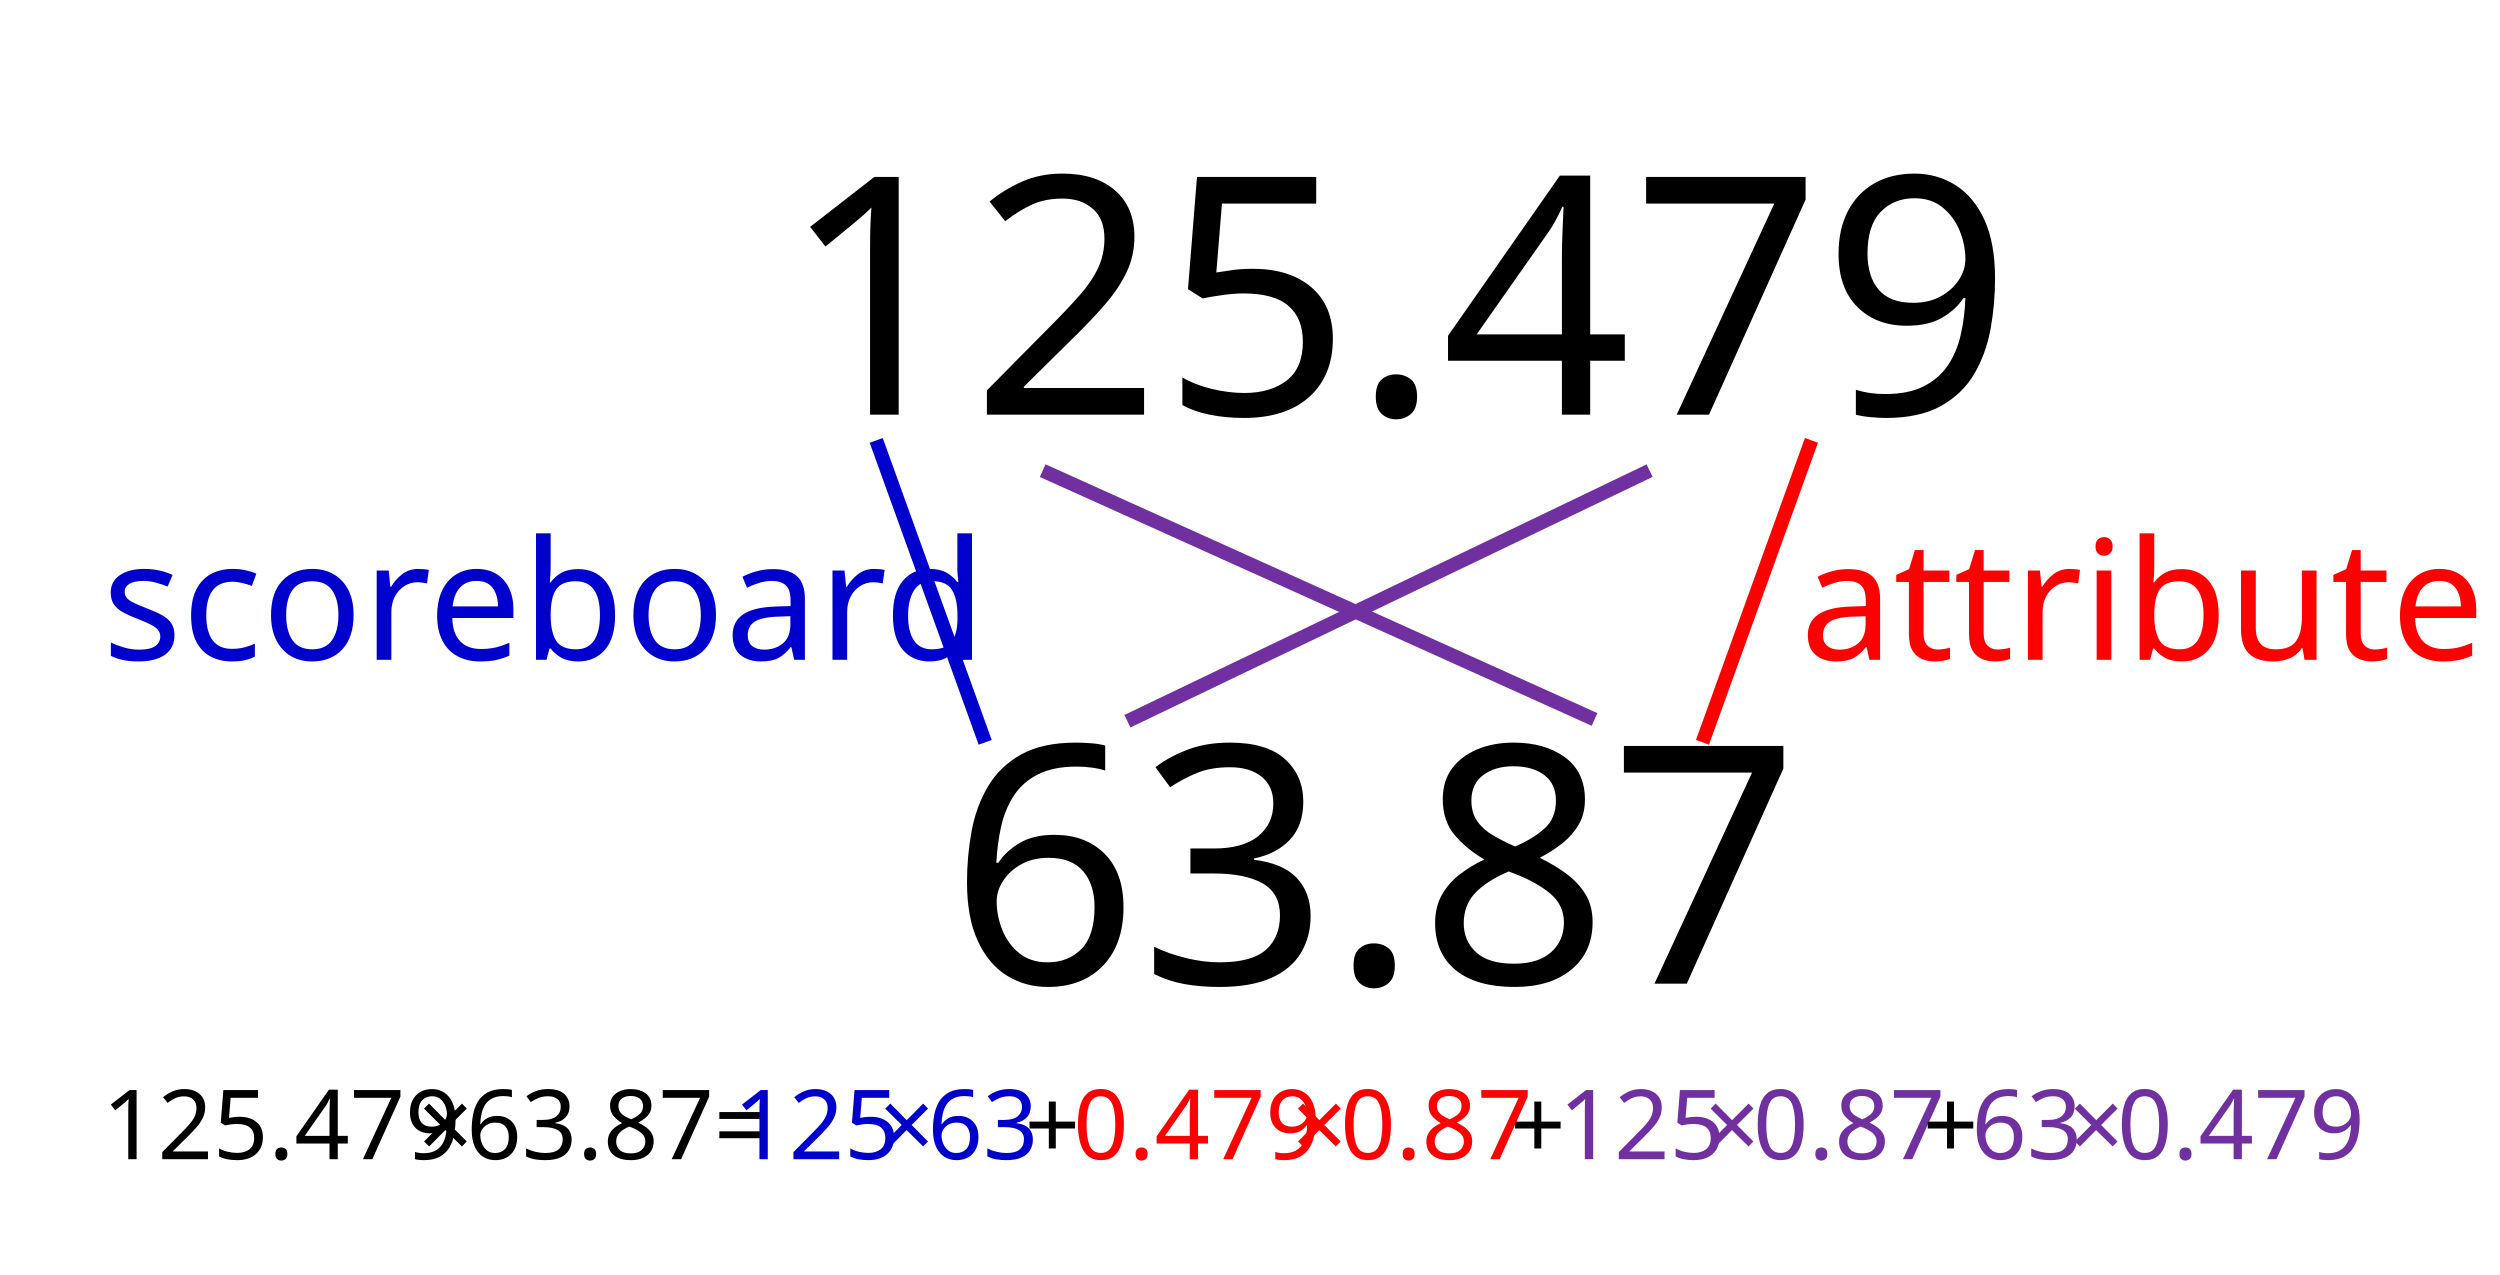
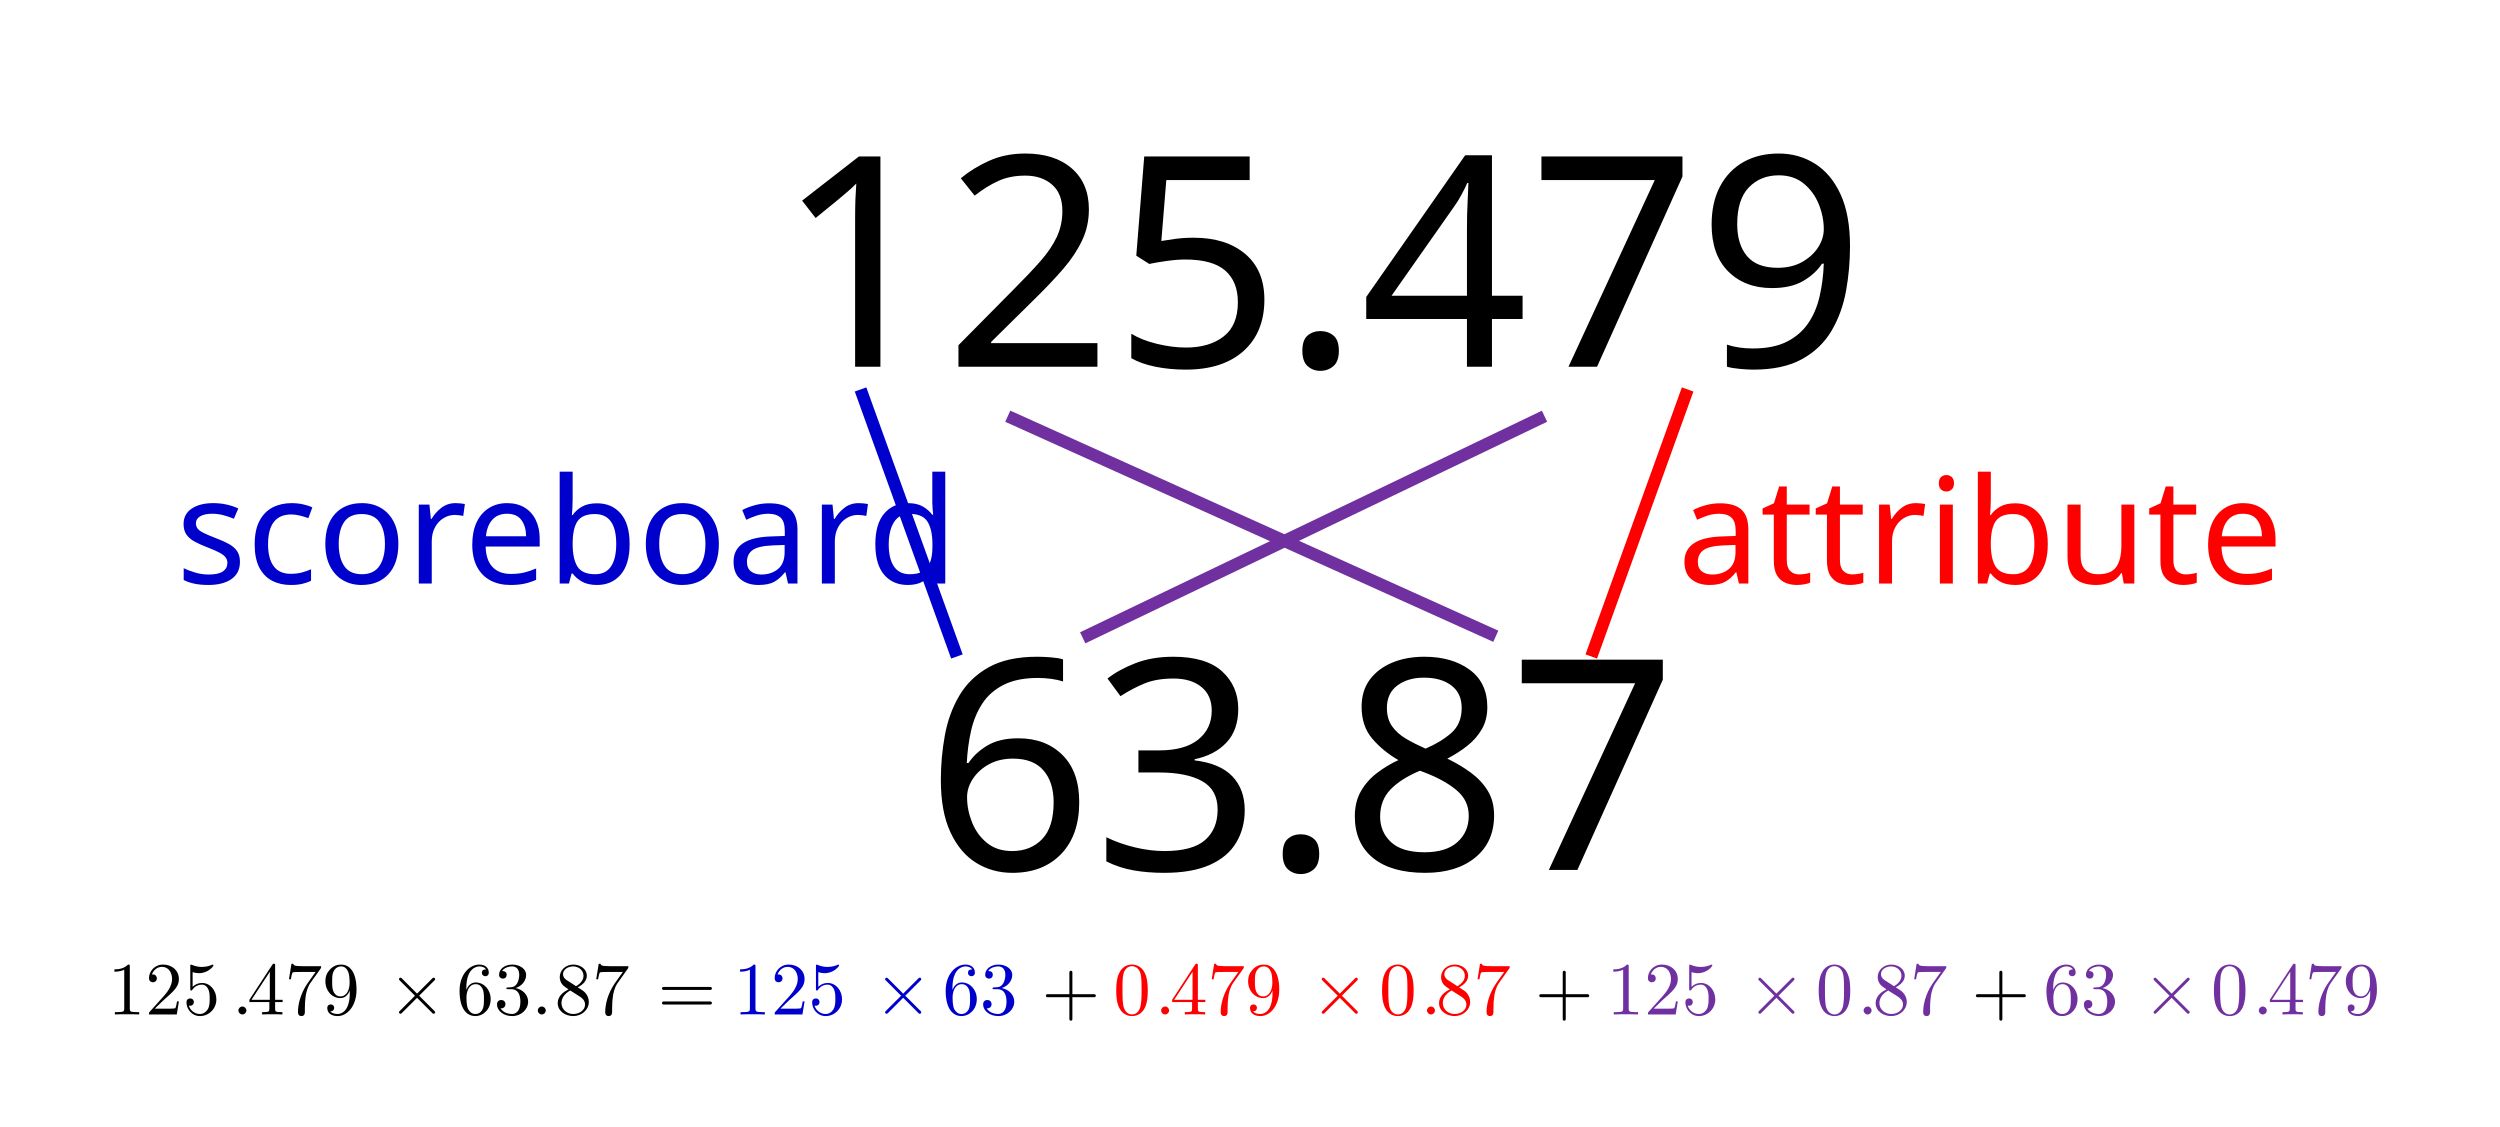
- <svg xmlns="http://www.w3.org/2000/svg" width="826" height="421" xml:space="preserve" overflow="hidden">
+ <svg xmlns="http://www.w3.org/2000/svg" width="934" height="421" xml:space="preserve" overflow="hidden">
  <defs>
    <clipPath id="clip0">
-       <rect x="1169" y="965" width="826" height="421" />
+       <rect x="1137" y="965" width="934" height="421" />
    </clipPath>
  </defs>
-   <g clip-path="url(#clip0)" transform="translate(-1169 -965)">
+   <g clip-path="url(#clip0)" transform="translate(-1137 -965)">
    <text fill="#FF0000" font-family="Calibri,Calibri_MSFontService,sans-serif" font-weight="400" font-size="55" transform="matrix(1 0 0 1 1763.78 1183)">attribute<tspan fill="#000000" font-size="110" x="-336.904" y="-81">125.479</tspan>
      <tspan fill="#000000" font-size="110" x="-281.33" y="107">63.87</tspan>
    </text>
    <path d="M0 0 172.532 82.787" stroke="#7030A0" stroke-width="4.583" stroke-miterlimit="8" fill="none" fill-rule="evenodd" transform="matrix(-1 0 0 1 1714.03 1120.5)" />
    <path d="M1513.5 1120.5 1695.83 1202.71" stroke="#7030A0" stroke-width="4.583" stroke-miterlimit="8" fill="none" fill-rule="evenodd" />
    <path d="M0 0 36.003 99.759" stroke="#FF0000" stroke-width="4.583" stroke-miterlimit="8" fill="none" fill-rule="evenodd" transform="matrix(-1 0 0 1 1767.5 1110.5)" />
    <path d="M1458.5 1110.5 1494.5 1210.26" stroke="#0000CC" stroke-width="4.583" stroke-miterlimit="8" fill="none" fill-rule="evenodd" />
-     <text fill="#0000CC" font-family="Calibri,Calibri_MSFontService,sans-serif" font-weight="400" font-size="55" transform="matrix(1 0 0 1 1202.77 1183)">scoreboard<tspan fill="#000000" font-size="32" x="0" y="165">125.479</tspan>
-       <tspan fill="#000000" font-family="PMingLiU,PMingLiU_MSFontService,sans-serif" font-size="32" x="104.271" y="165">×</tspan>
-       <tspan fill="#000000" font-size="32" x="120.313" y="165">63.87=</tspan>
-       <tspan font-size="32" x="208.542" y="165">125</tspan>
-       <tspan font-family="PMingLiU,PMingLiU_MSFontService,sans-serif" font-size="32" x="256.667" y="165">×</tspan>
-       <tspan font-size="32" x="272.708" y="165">63</tspan>
-       <tspan fill="#000000" font-size="32" x="304.792" y="165">+</tspan>
-       <tspan fill="#FF0000" font-size="32" x="320.833" y="165">0.479</tspan>
-       <tspan fill="#FF0000" font-family="PMingLiU,PMingLiU_MSFontService,sans-serif" font-size="32" x="393.021" y="165">×</tspan>
-       <tspan fill="#FF0000" font-size="32" x="409.063" y="165">0.87</tspan>
-       <tspan fill="#000000" font-size="32" x="465.208" y="165">+</tspan>
-       <tspan fill="#7030A0" font-size="32" x="481.25" y="165">125</tspan>
-       <tspan fill="#7030A0" font-family="PMingLiU,PMingLiU_MSFontService,sans-serif" font-size="32" x="529.375" y="165">×</tspan>
-       <tspan fill="#7030A0" font-size="32" x="545.417" y="165">0.87</tspan>
-       <tspan fill="#000000" font-size="32" x="601.563" y="165">+</tspan>
-       <tspan fill="#7030A0" font-size="32" x="617.604" y="165">63</tspan>
-       <tspan fill="#7030A0" font-family="PMingLiU,PMingLiU_MSFontService,sans-serif" font-size="32" x="649.688" y="165">×</tspan>
-       <tspan fill="#7030A0" font-size="32" x="665.729" y="165">0.479</tspan>
+     <text fill="#0000CC" font-family="Calibri,Calibri_MSFontService,sans-serif" font-weight="400" font-size="55" transform="matrix(1 0 0 1 1202.77 1183)">scoreboard</text>
+     <text font-family="Cambria Math,Cambria Math_MSFontService,sans-serif" font-weight="400" font-size="28" transform="translate(1177.26 1344)">125<tspan font-size="28" x="46.406" y="0">.</tspan>
+       <tspan font-size="28" x="52.135" y="0">479</tspan>
+       <tspan font-size="28" x="104.66" y="0">×</tspan>
+       <tspan font-size="28" x="130.258" y="0">63</tspan>.<tspan font-size="28" x="166.925" y="0">87</tspan>
+       <tspan font-size="28" x="205.494" y="0">=</tspan>
+       <tspan fill="#0000CC" font-size="28" x="233.75" y="0">125</tspan>
+       <tspan fill="#0000CC" font-size="28" x="286.275" y="0">×</tspan>
+       <tspan fill="#0000CC" font-size="28" x="311.873" y="0">63</tspan>
+       <tspan font-size="28" x="348.929" y="0">+</tspan>
+       <tspan fill="#FF0000" font-size="28" x="375.673" y="0">0</tspan>
+       <tspan fill="#FF0000" font-size="28" x="391.142" y="0">.</tspan>
+       <tspan fill="#FF0000" font-size="28" x="396.871" y="0">479</tspan>
+       <tspan fill="#FF0000" font-size="28" x="449.396" y="0">×</tspan>
+       <tspan fill="#FF0000" font-size="28" x="474.994" y="0">0</tspan>
+       <tspan fill="#FF0000" font-size="28" x="490.462" y="0">.</tspan>
+       <tspan fill="#FF0000" font-size="28" x="496.192" y="0">87</tspan>
+       <tspan font-size="28" x="533.248" y="0">+</tspan>
+       <tspan fill="#7030A0" font-size="28" x="559.992" y="0">125</tspan>
+       <tspan fill="#7030A0" font-size="28" x="612.517" y="0">×</tspan>
+       <tspan fill="#7030A0" font-size="28" x="638.115" y="0">0</tspan>
+       <tspan fill="#7030A0" font-size="28" x="653.583" y="0">.</tspan>
+       <tspan fill="#7030A0" font-size="28" x="659.312" y="0">87</tspan>
+       <tspan font-size="28" x="696.369" y="0">+</tspan>
+       <tspan fill="#7030A0" font-size="28" x="723.112" y="0">63</tspan>
+       <tspan fill="#7030A0" font-size="28" x="760.169" y="0">×</tspan>
+       <tspan fill="#7030A0" font-size="28" x="785.767" y="0">0</tspan>
+       <tspan fill="#7030A0" font-size="28" x="801.235" y="0">.</tspan>
+       <tspan fill="#7030A0" font-size="28" x="806.964" y="0">479</tspan>
    </text>
  </g>
</svg>
